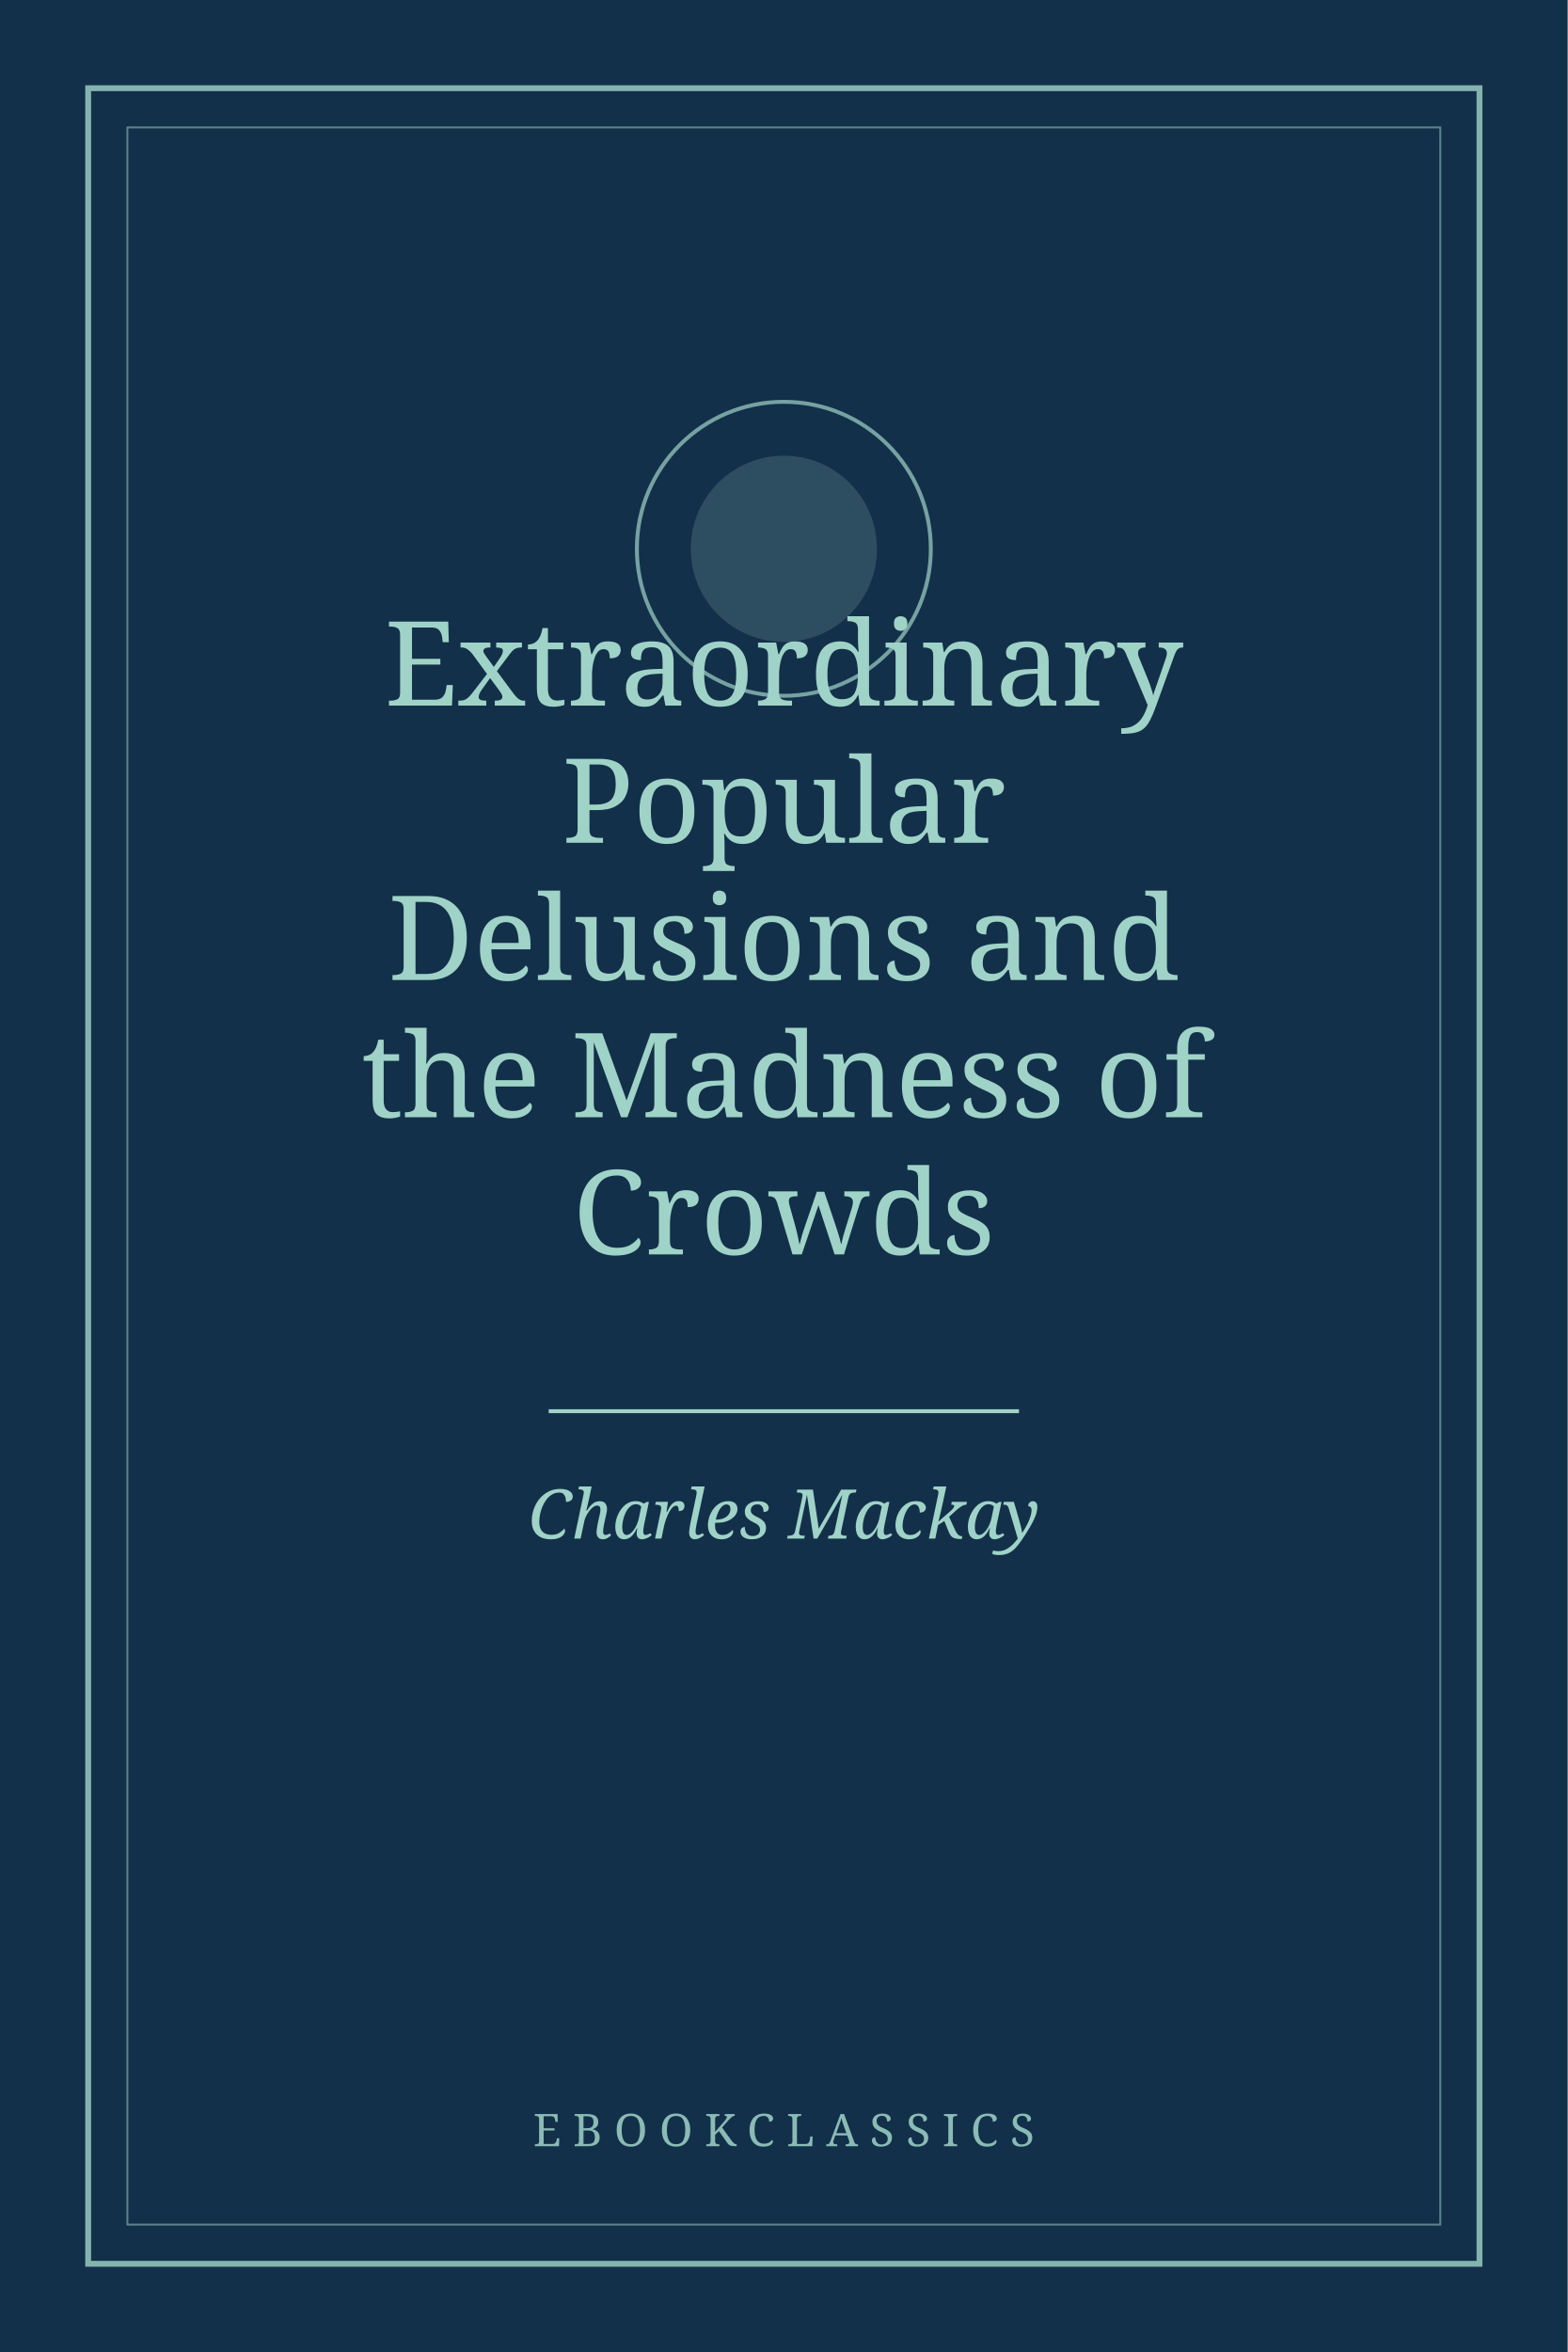
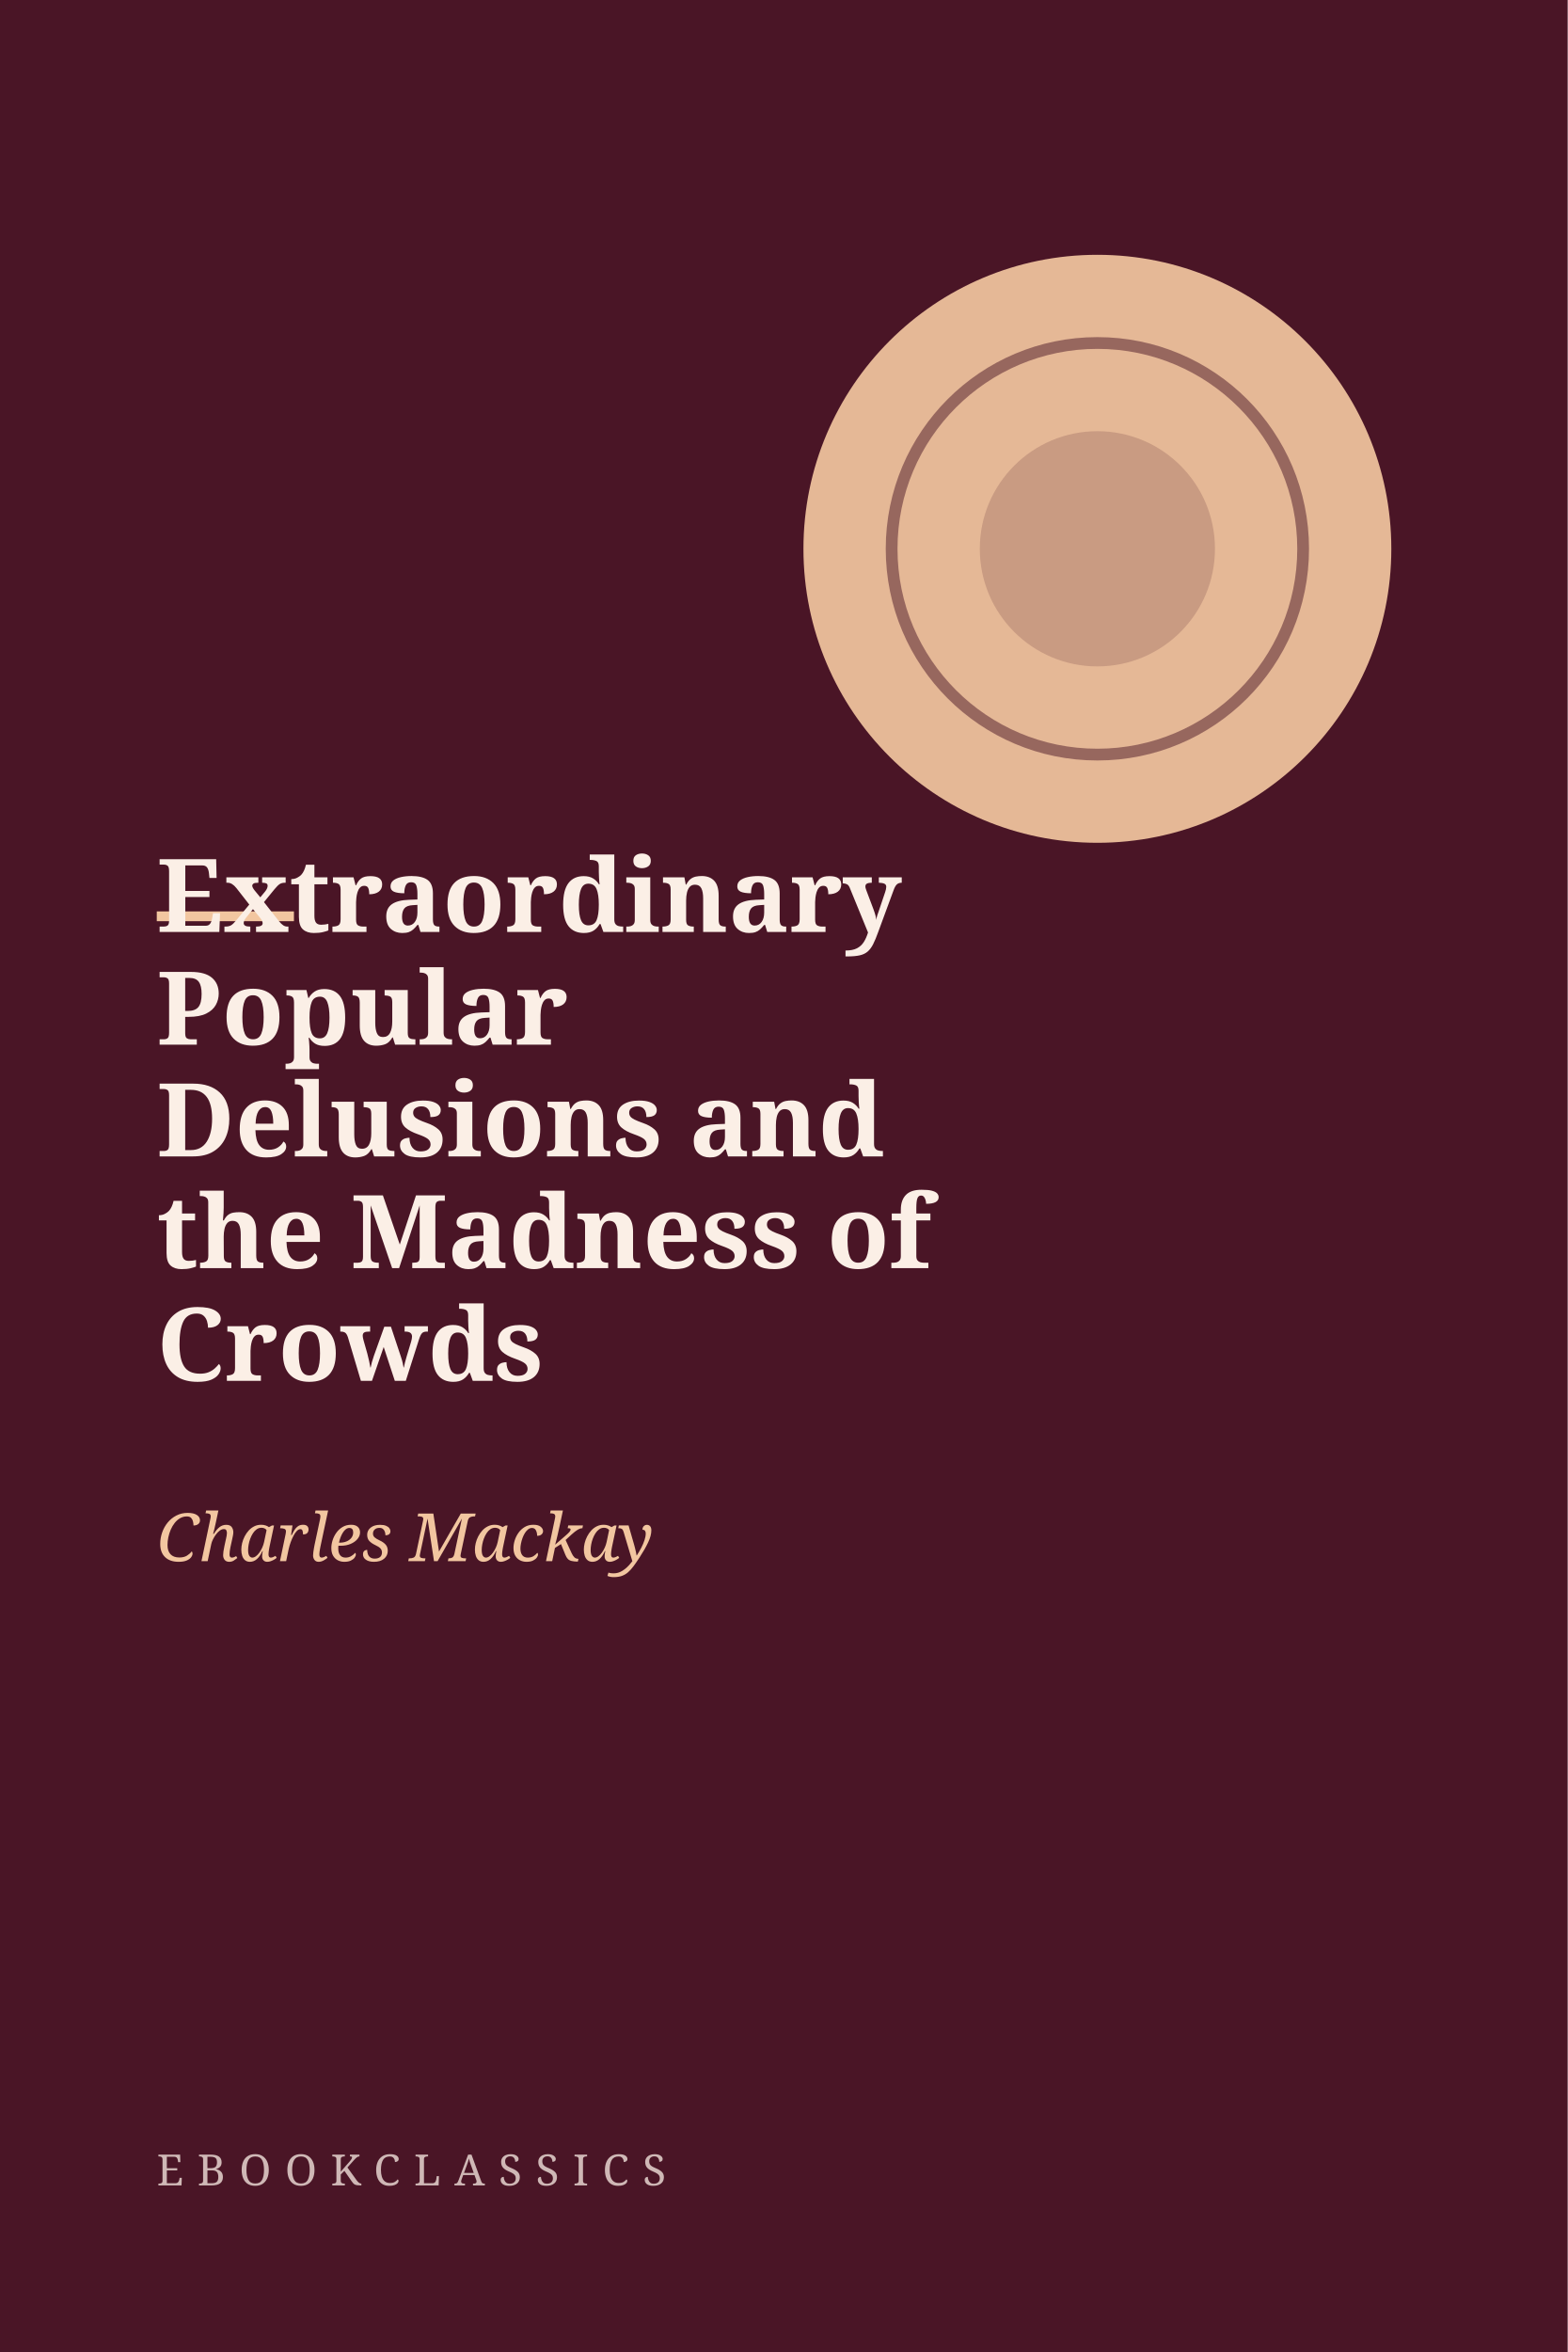
<svg xmlns="http://www.w3.org/2000/svg" width="1600" height="2400" viewBox="0 0 1600 2400">
-   <rect width="1600" height="2400" fill="#13304a" />
-   <rect x="90" y="90" width="1420" height="2220" fill="none" stroke="#9fd3c7" stroke-width="6" opacity=".8" />
-   <rect x="130" y="130" width="1340" height="2140" fill="none" stroke="#9fd3c7" stroke-width="2" opacity=".5" />
-   <circle cx="800" cy="560" r="150" fill="none" stroke="#9fd3c7" stroke-width="4" opacity=".7" />
-   <circle cx="800" cy="560" r="95" fill="#9fd3c7" opacity=".18" />
-   <text x="800" y="720" text-anchor="middle" font-size="120" font-family="Georgia, serif" fill="#9fd3c7">Extraordinary</text>
-   <text x="800" y="860" text-anchor="middle" font-size="120" font-family="Georgia, serif" fill="#9fd3c7">Popular</text>
-   <text x="800" y="1000" text-anchor="middle" font-size="120" font-family="Georgia, serif" fill="#9fd3c7">Delusions and</text>
-   <text x="800" y="1140" text-anchor="middle" font-size="120" font-family="Georgia, serif" fill="#9fd3c7">the Madness of</text>
-   <text x="800" y="1280" text-anchor="middle" font-size="120" font-family="Georgia, serif" fill="#9fd3c7">Crowds</text>
-   <line x1="560" y1="1440" x2="1040" y2="1440" stroke="#9fd3c7" stroke-width="4" />
-   <text x="800" y="1570" text-anchor="middle" font-size="70" font-style="italic" font-family="Georgia, serif" fill="#9fd3c7">Charles Mackay</text>
-   <text x="800" y="2190" text-anchor="middle" font-size="46" letter-spacing="12" font-family="Georgia, serif" fill="#9fd3c7" opacity=".85">EBOOKCLASSICS</text>
+   <rect width="1600" height="2400" fill="#4a1526" />
+   <circle cx="1120" cy="560" r="300" fill="#f2c6a0" opacity=".92" />
+   <circle cx="1120" cy="560" r="210" fill="none" stroke="#4a1526" stroke-width="12" opacity=".5" />
+   <circle cx="1120" cy="560" r="120" fill="#4a1526" opacity=".18" />
+   <rect x="160" y="930" width="140" height="10" fill="#f2c6a0" />
+   <text x="160" y="951" font-size="104" font-weight="600" font-family="Libertinus Serif, Georgia, serif" fill="#fbefe6">Extraordinary</text>
+   <text x="160" y="1066" font-size="104" font-weight="600" font-family="Libertinus Serif, Georgia, serif" fill="#fbefe6">Popular</text>
+   <text x="160" y="1180" font-size="104" font-weight="600" font-family="Libertinus Serif, Georgia, serif" fill="#fbefe6">Delusions and</text>
+   <text x="160" y="1294" font-size="104" font-weight="600" font-family="Libertinus Serif, Georgia, serif" fill="#fbefe6">the Madness of</text>
+   <text x="160" y="1409" font-size="104" font-weight="600" font-family="Libertinus Serif, Georgia, serif" fill="#fbefe6">Crowds</text>
+   <text x="160" y="1593" font-size="68" font-style="italic" font-family="Libertinus Serif, Georgia, serif" fill="#f2c6a0">Charles Mackay</text>
+   <text x="160" y="2230" font-size="44" letter-spacing="14" font-family="Libertinus Serif, Georgia, serif" fill="#fbefe6" opacity=".75">EBOOKCLASSICS</text>
</svg>
